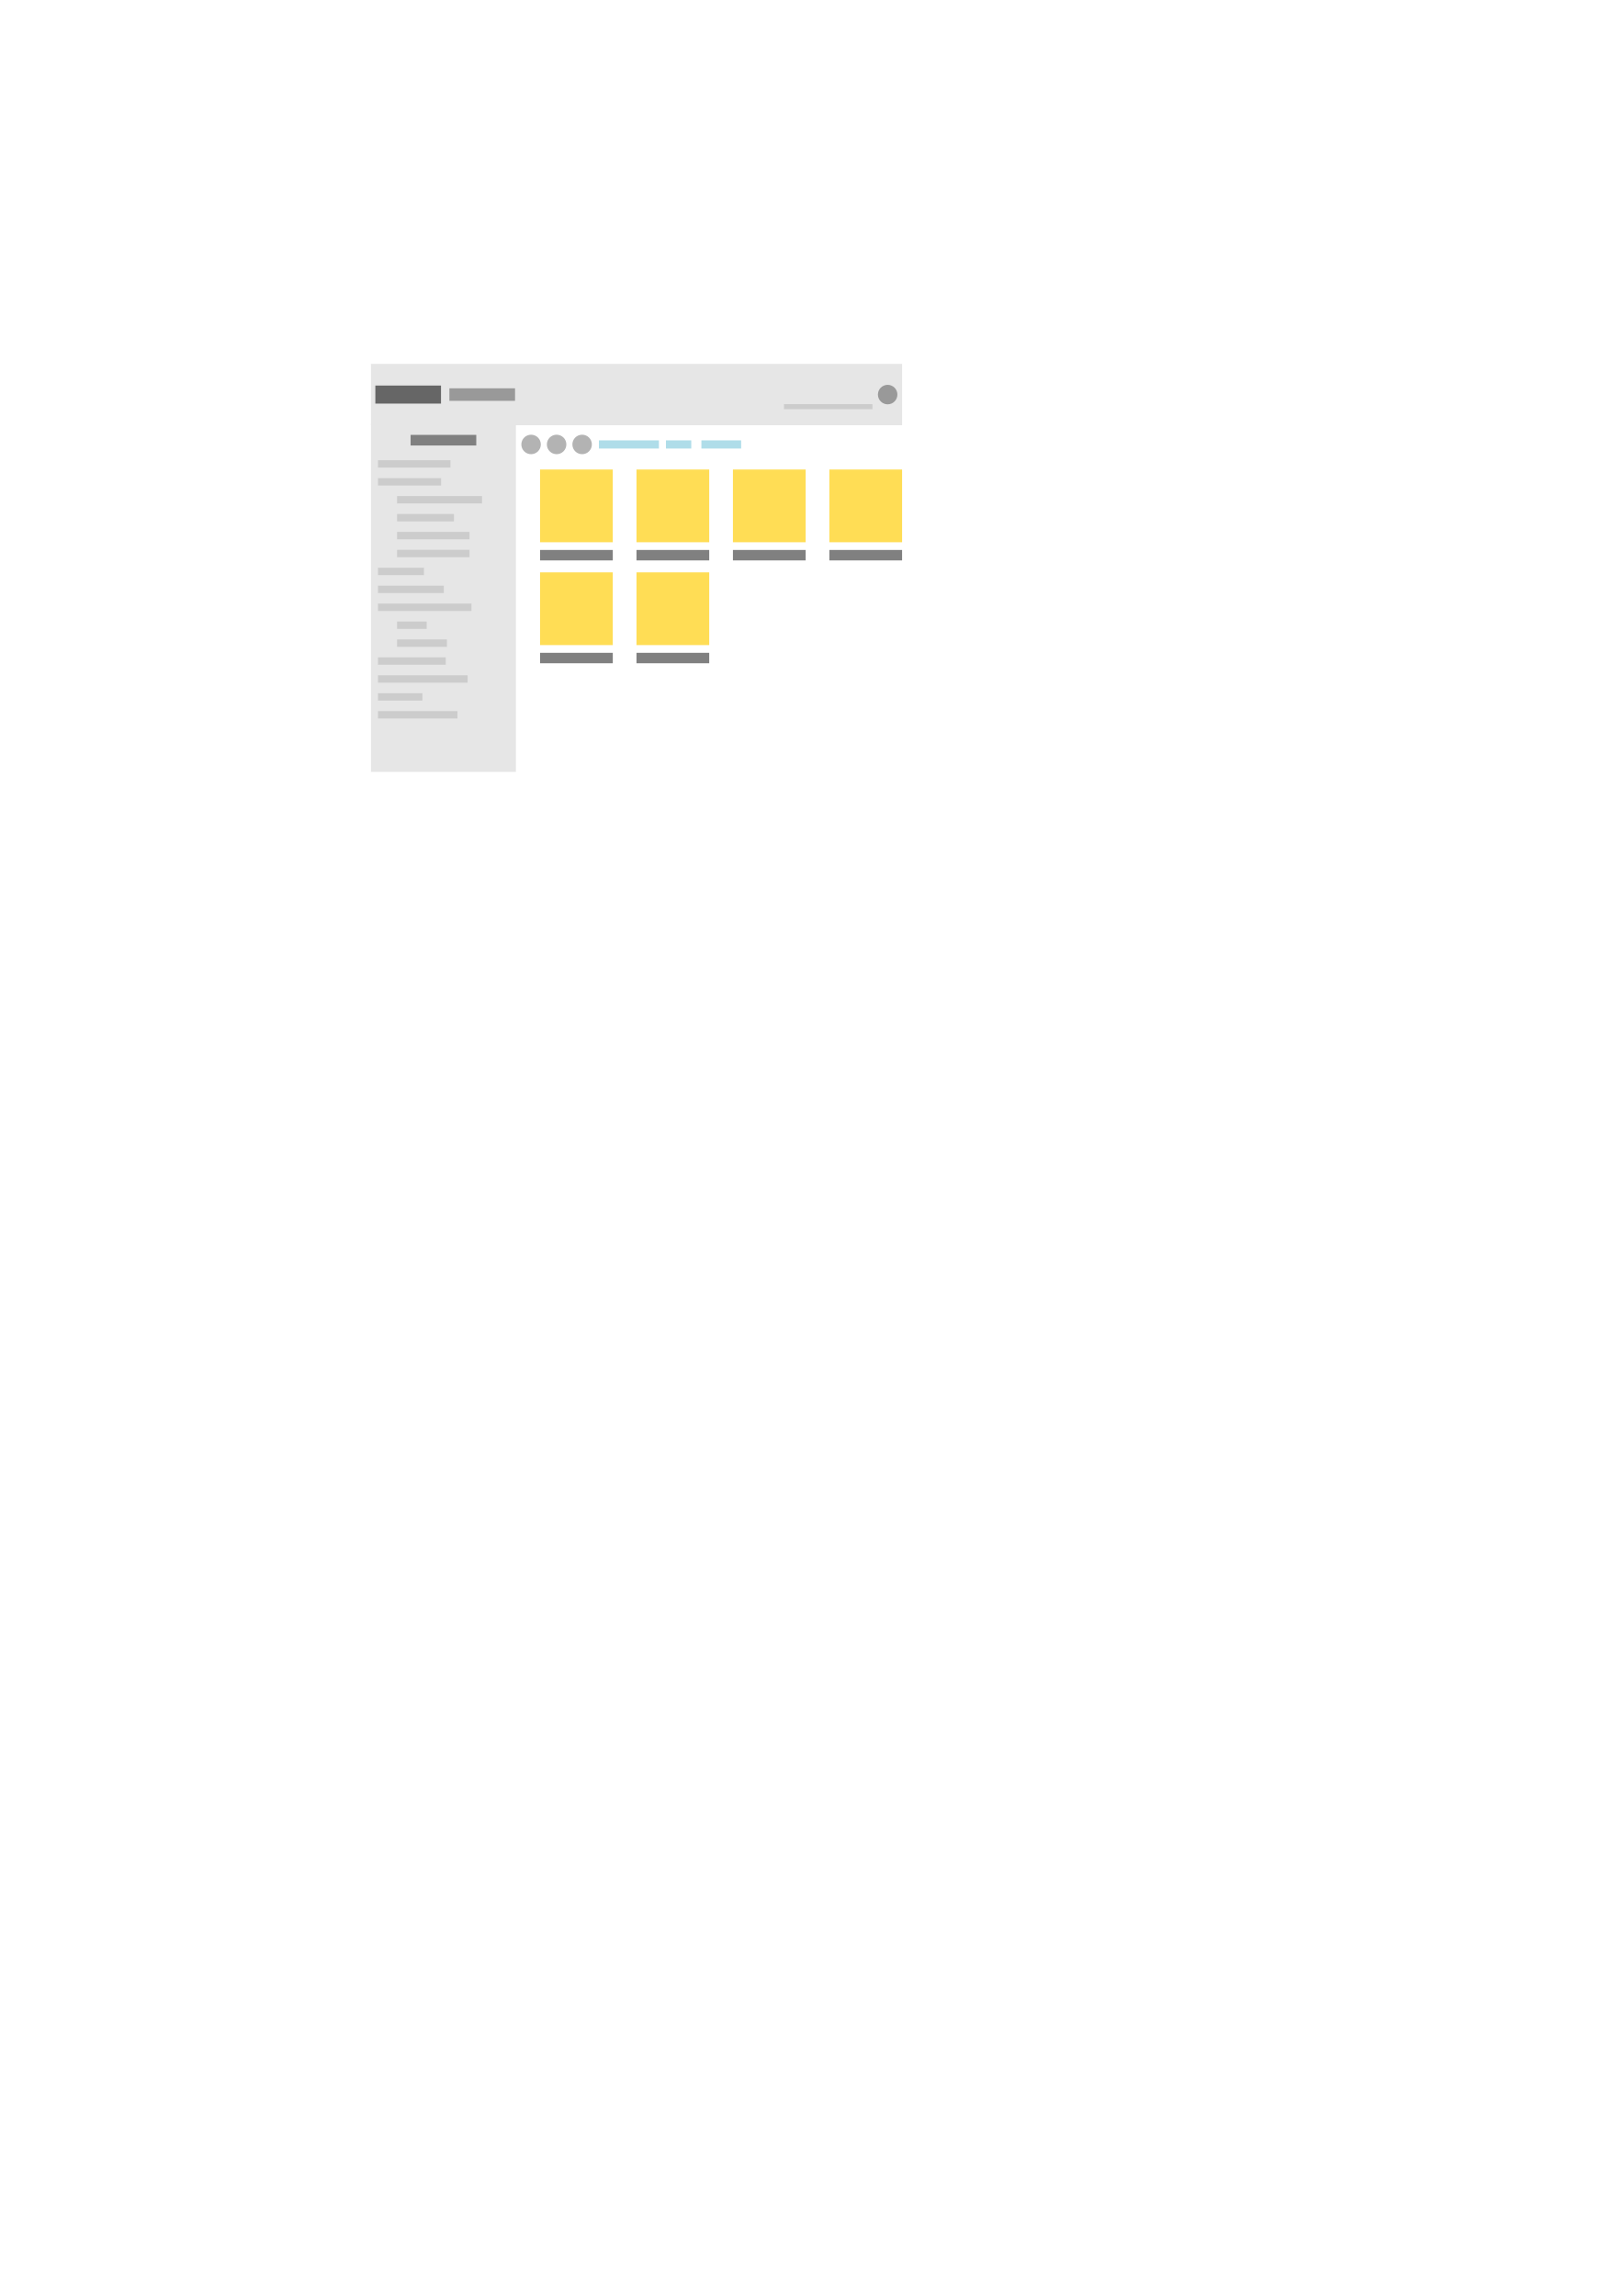
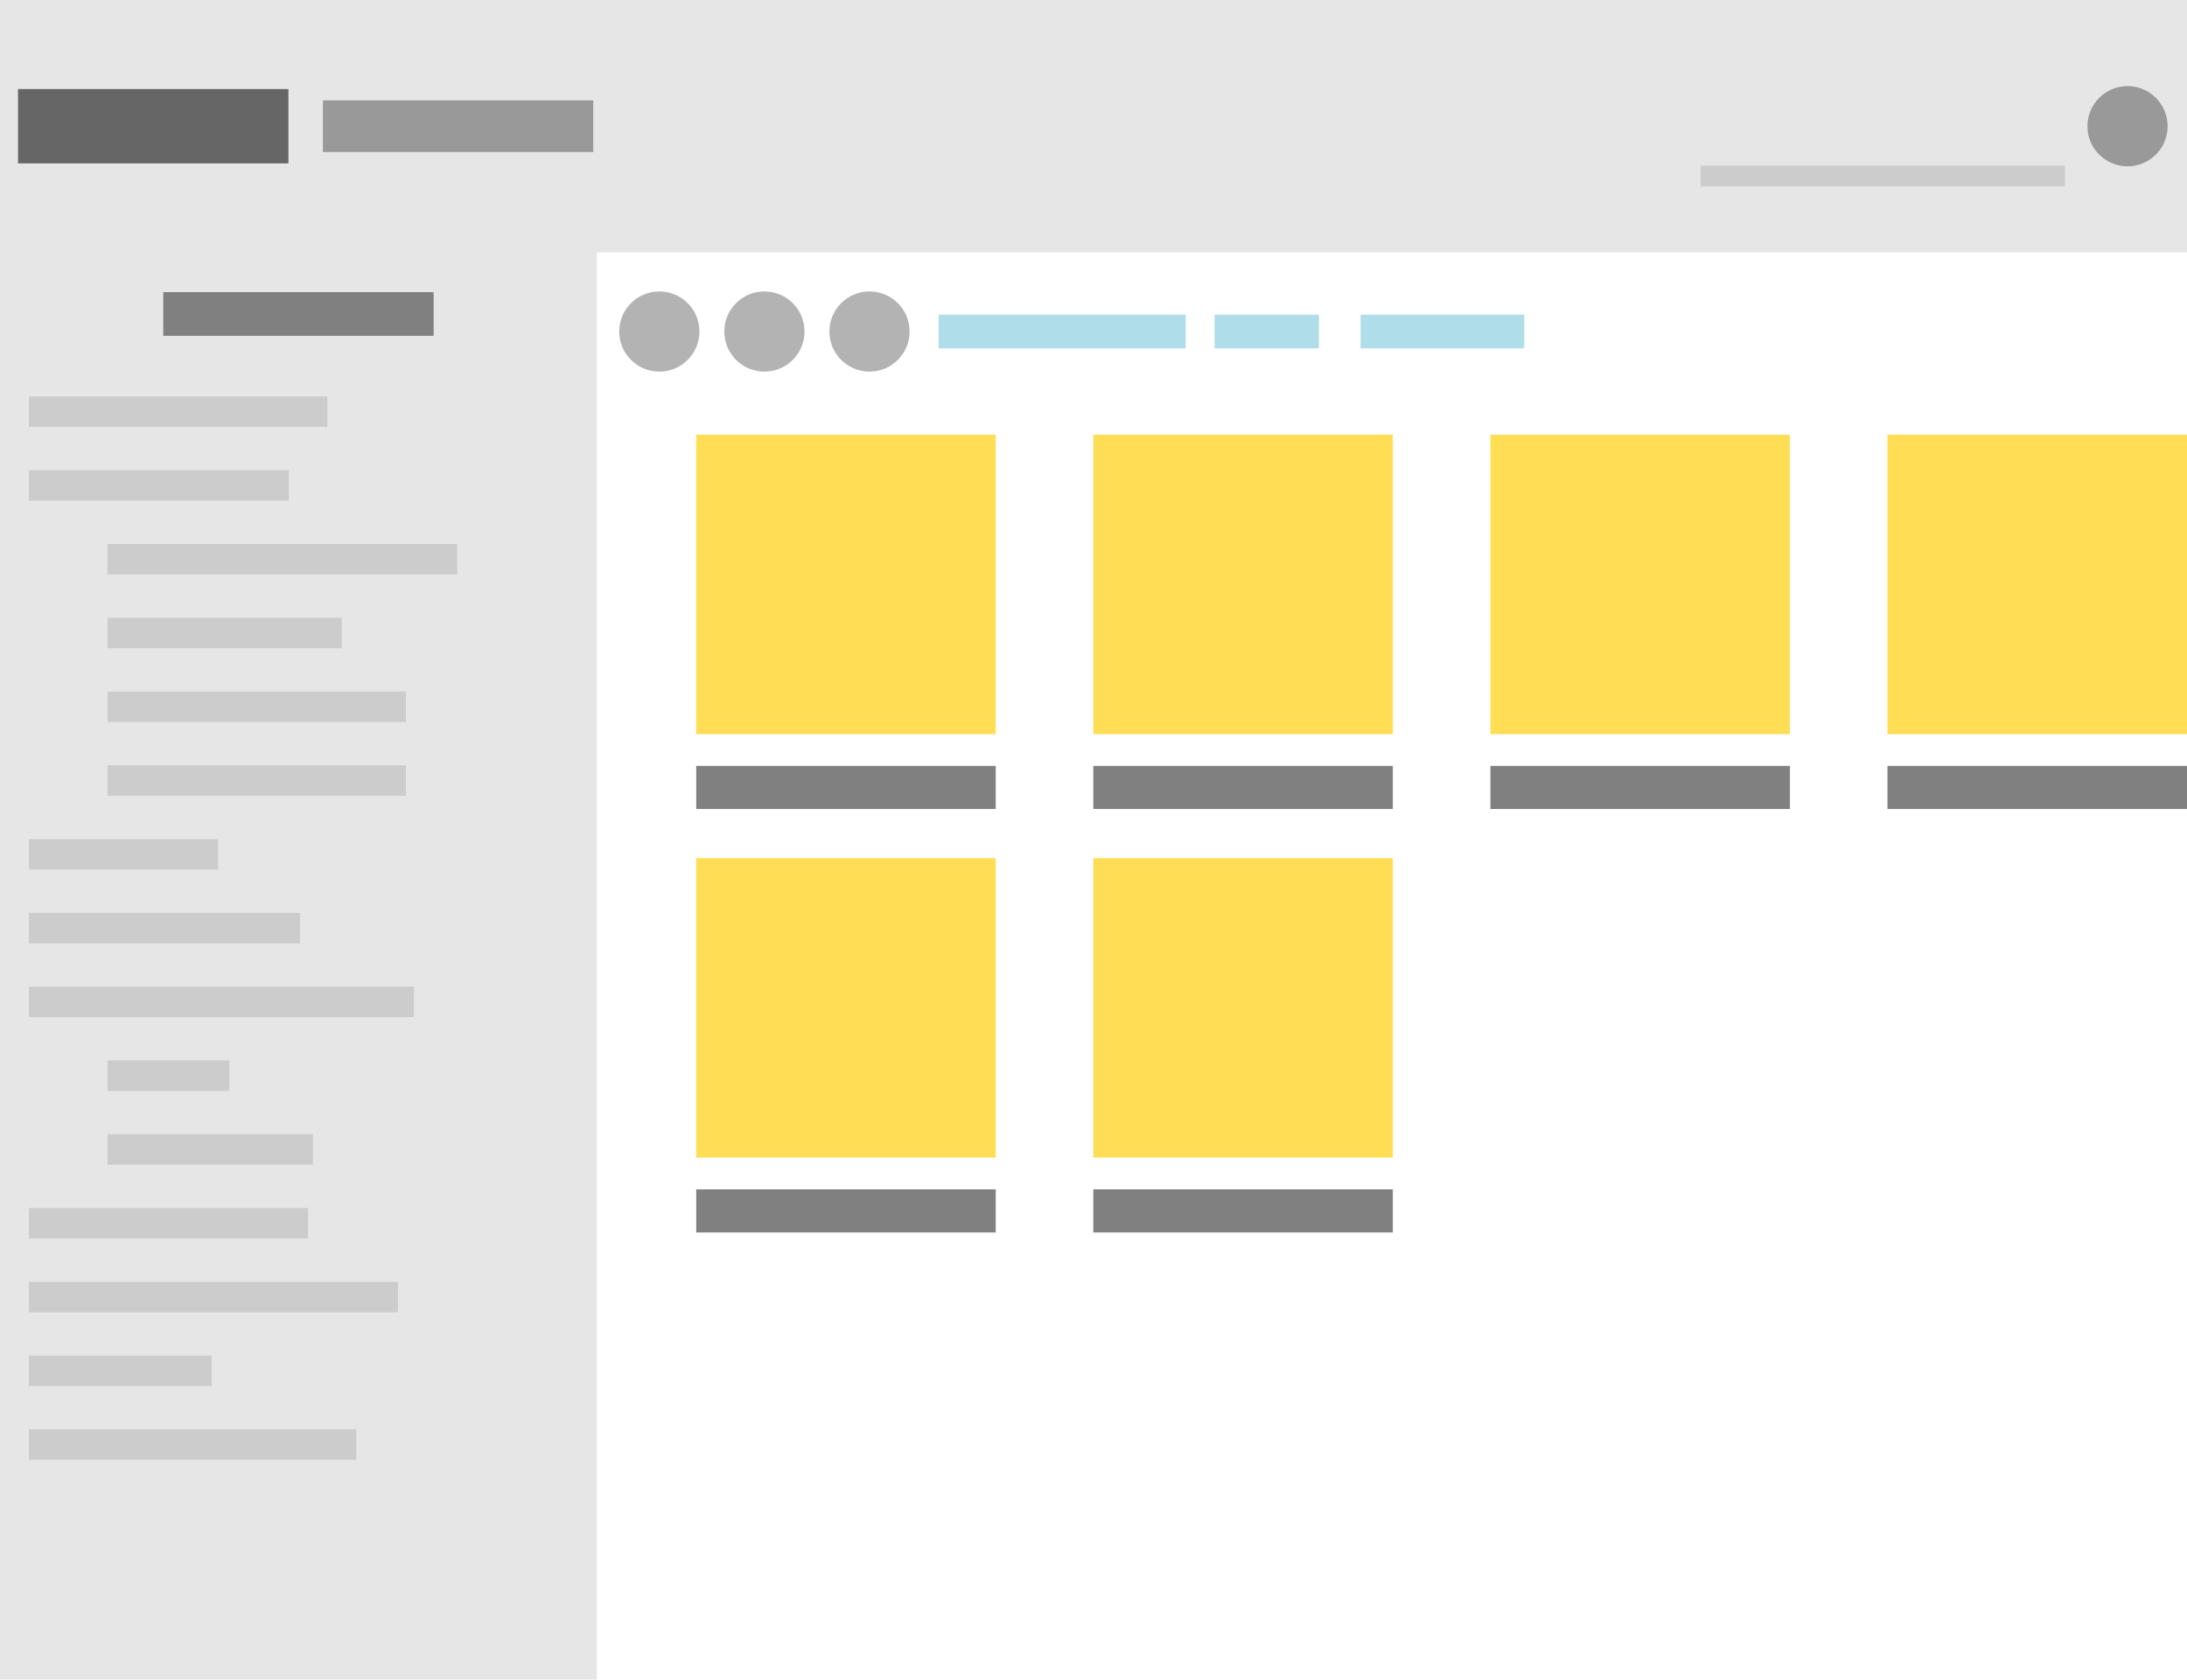
- <svg xmlns="http://www.w3.org/2000/svg" width="210mm" height="297mm" viewBox="0 0 744.094 1052.362" id="svg2" version="1.1">
+ <svg xmlns="http://www.w3.org/2000/svg" width="68.694mm" height="52.772mm" viewBox="0 0 243.405 186.989" id="svg2" version="1.1">
  <defs id="defs4" />
-   <g id="layer1">
+   <g id="layer1" transform="translate(-170,-166.8021)">
    <text xml:space="preserve" style="font-style:normal;font-weight:normal;font-size:57.698px;line-height:125%;font-family:sans-serif;letter-spacing:0px;word-spacing:0px;fill:#000000;fill-opacity:1;stroke:none;stroke-width:1px;stroke-linecap:butt;stroke-linejoin:miter;stroke-opacity:1" x="127.588" y="242.326" id="text7030">
      <tspan id="tspan7032" x="127.588" y="242.326" style="font-style:normal;font-variant:normal;font-weight:normal;font-stretch:normal;font-family:'Baloo Bhai';-inkscape-font-specification:'Baloo Bhai'" />
    </text>
    <rect style="opacity:1;fill:#e6e6e6;fill-opacity:1;stroke:none;stroke-width:1.5;stroke-linecap:square;stroke-linejoin:round;stroke-miterlimit:4;stroke-dasharray:none;stroke-opacity:1" id="rect7038" width="66.429" height="159.387" x="170" y="194.404" />
    <rect style="opacity:1;fill:#ffdd55;fill-opacity:1;stroke:none;stroke-width:1.5;stroke-linecap:square;stroke-linejoin:round;stroke-miterlimit:4;stroke-dasharray:none;stroke-opacity:1" id="rect7040" width="33.335" height="33.335" x="247.487" y="215.198" />
    <rect y="252.069" x="247.487" height="4.798" width="33.335" id="rect7066" style="opacity:1;fill:#808080;fill-opacity:1;stroke:none;stroke-width:1.5;stroke-linecap:square;stroke-linejoin:round;stroke-miterlimit:4;stroke-dasharray:none;stroke-opacity:1" />
    <rect y="215.198" x="291.682" height="33.335" width="33.335" id="rect7074" style="opacity:1;fill:#ffdd55;fill-opacity:1;stroke:none;stroke-width:1.5;stroke-linecap:square;stroke-linejoin:round;stroke-miterlimit:4;stroke-dasharray:none;stroke-opacity:1" />
    <rect style="opacity:1;fill:#808080;fill-opacity:1;stroke:none;stroke-width:1.5;stroke-linecap:square;stroke-linejoin:round;stroke-miterlimit:4;stroke-dasharray:none;stroke-opacity:1" id="rect7076" width="33.335" height="4.798" x="291.682" y="252.069" />
    <rect style="opacity:1;fill:#ffdd55;fill-opacity:1;stroke:none;stroke-width:1.5;stroke-linecap:square;stroke-linejoin:round;stroke-miterlimit:4;stroke-dasharray:none;stroke-opacity:1" id="rect7080" width="33.335" height="33.335" x="335.876" y="215.198" />
    <rect y="252.069" x="335.876" height="4.798" width="33.335" id="rect7082" style="opacity:1;fill:#808080;fill-opacity:1;stroke:none;stroke-width:1.5;stroke-linecap:square;stroke-linejoin:round;stroke-miterlimit:4;stroke-dasharray:none;stroke-opacity:1" />
    <rect y="215.198" x="380.07" height="33.335" width="33.335" id="rect7086" style="opacity:1;fill:#ffdd55;fill-opacity:1;stroke:none;stroke-width:1.5;stroke-linecap:square;stroke-linejoin:round;stroke-miterlimit:4;stroke-dasharray:none;stroke-opacity:1" />
    <rect style="opacity:1;fill:#808080;fill-opacity:1;stroke:none;stroke-width:1.5;stroke-linecap:square;stroke-linejoin:round;stroke-miterlimit:4;stroke-dasharray:none;stroke-opacity:1" id="rect7088" width="33.335" height="4.798" x="380.07" y="252.069" />
    <rect y="262.341" x="247.487" height="33.335" width="33.335" id="rect7108" style="opacity:1;fill:#ffdd55;fill-opacity:1;stroke:none;stroke-width:1.5;stroke-linecap:square;stroke-linejoin:round;stroke-miterlimit:4;stroke-dasharray:none;stroke-opacity:1" />
    <rect style="opacity:1;fill:#808080;fill-opacity:1;stroke:none;stroke-width:1.5;stroke-linecap:square;stroke-linejoin:round;stroke-miterlimit:4;stroke-dasharray:none;stroke-opacity:1" id="rect7110" width="33.335" height="4.798" x="247.487" y="299.212" />
    <rect style="opacity:1;fill:#ffdd55;fill-opacity:1;stroke:none;stroke-width:1.5;stroke-linecap:square;stroke-linejoin:round;stroke-miterlimit:4;stroke-dasharray:none;stroke-opacity:1" id="rect7114" width="33.335" height="33.335" x="291.682" y="262.341" />
    <rect y="299.212" x="291.682" height="4.798" width="33.335" id="rect7116" style="opacity:1;fill:#808080;fill-opacity:1;stroke:none;stroke-width:1.5;stroke-linecap:square;stroke-linejoin:round;stroke-miterlimit:4;stroke-dasharray:none;stroke-opacity:1" />
    <rect style="opacity:1;fill:#e6e6e6;fill-opacity:1;stroke:none;stroke-width:1.5;stroke-linecap:square;stroke-linejoin:round;stroke-miterlimit:4;stroke-dasharray:none;stroke-opacity:1" id="rect7142" width="243.405" height="28.102" x="170" y="166.802" />
    <rect style="opacity:1;fill:#666666;fill-opacity:1;stroke:none;stroke-width:1.5;stroke-linecap:square;stroke-linejoin:round;stroke-miterlimit:4;stroke-dasharray:none;stroke-opacity:1" id="rect7144" width="30.093" height="8.276" x="172.006" y="176.715" />
    <rect y="177.978" x="205.935" height="5.75" width="30.093" id="rect7148" style="opacity:1;fill:#999999;fill-opacity:1;stroke:none;stroke-width:1.5;stroke-linecap:square;stroke-linejoin:round;stroke-miterlimit:4;stroke-dasharray:none;stroke-opacity:1" />
    <circle style="opacity:1;fill:#999999;fill-opacity:1;stroke:none;stroke-width:1.5;stroke-linecap:square;stroke-linejoin:round;stroke-miterlimit:4;stroke-dasharray:none;stroke-opacity:1" id="path7150" cx="406.786" cy="180.853" r="4.464" />
    <rect style="opacity:1;fill:#cccccc;fill-opacity:1;stroke:none;stroke-width:1.5;stroke-linecap:square;stroke-linejoin:round;stroke-miterlimit:4;stroke-dasharray:none;stroke-opacity:1" id="rect7152" width="40.546" height="2.321" x="359.275" y="185.232" />
    <rect style="opacity:1;fill:#cccccc;fill-opacity:1;stroke:none;stroke-width:1.5;stroke-linecap:square;stroke-linejoin:round;stroke-miterlimit:4;stroke-dasharray:none;stroke-opacity:1" id="rect7154" width="33.214" height="3.393" x="173.214" y="210.934" />
    <rect y="219.148" x="173.214" height="3.393" width="28.929" id="rect7156" style="opacity:1;fill:#cccccc;fill-opacity:1;stroke:none;stroke-width:1.5;stroke-linecap:square;stroke-linejoin:round;stroke-miterlimit:4;stroke-dasharray:none;stroke-opacity:1" />
    <rect style="opacity:1;fill:#cccccc;fill-opacity:1;stroke:none;stroke-width:1.5;stroke-linecap:square;stroke-linejoin:round;stroke-miterlimit:4;stroke-dasharray:none;stroke-opacity:1" id="rect7158" width="38.929" height="3.393" x="181.964" y="227.362" />
    <rect y="235.576" x="181.964" height="3.393" width="26.071" id="rect7160" style="opacity:1;fill:#cccccc;fill-opacity:1;stroke:none;stroke-width:1.5;stroke-linecap:square;stroke-linejoin:round;stroke-miterlimit:4;stroke-dasharray:none;stroke-opacity:1" />
    <rect style="opacity:1;fill:#cccccc;fill-opacity:1;stroke:none;stroke-width:1.5;stroke-linecap:square;stroke-linejoin:round;stroke-miterlimit:4;stroke-dasharray:none;stroke-opacity:1" id="rect7162" width="33.214" height="3.393" x="181.964" y="243.791" />
    <rect y="252.005" x="181.964" height="3.393" width="33.214" id="rect7166" style="opacity:1;fill:#cccccc;fill-opacity:1;stroke:none;stroke-width:1.5;stroke-linecap:square;stroke-linejoin:round;stroke-miterlimit:4;stroke-dasharray:none;stroke-opacity:1" />
    <rect style="opacity:1;fill:#cccccc;fill-opacity:1;stroke:none;stroke-width:1.5;stroke-linecap:square;stroke-linejoin:round;stroke-miterlimit:4;stroke-dasharray:none;stroke-opacity:1" id="rect7168" width="21.071" height="3.393" x="173.214" y="260.219" />
    <rect y="268.434" x="173.214" height="3.393" width="30.179" id="rect7170" style="opacity:1;fill:#cccccc;fill-opacity:1;stroke:none;stroke-width:1.5;stroke-linecap:square;stroke-linejoin:round;stroke-miterlimit:4;stroke-dasharray:none;stroke-opacity:1" />
    <rect style="opacity:1;fill:#cccccc;fill-opacity:1;stroke:none;stroke-width:1.5;stroke-linecap:square;stroke-linejoin:round;stroke-miterlimit:4;stroke-dasharray:none;stroke-opacity:1" id="rect7172" width="42.857" height="3.393" x="173.214" y="276.648" />
    <rect y="284.862" x="181.964" height="3.393" width="13.571" id="rect7176" style="opacity:1;fill:#cccccc;fill-opacity:1;stroke:none;stroke-width:1.5;stroke-linecap:square;stroke-linejoin:round;stroke-miterlimit:4;stroke-dasharray:none;stroke-opacity:1" />
    <rect style="opacity:1;fill:#cccccc;fill-opacity:1;stroke:none;stroke-width:1.5;stroke-linecap:square;stroke-linejoin:round;stroke-miterlimit:4;stroke-dasharray:none;stroke-opacity:1" id="rect7178" width="22.857" height="3.393" x="181.964" y="293.077" />
    <rect y="301.291" x="173.214" height="3.393" width="31.071" id="rect7180" style="opacity:1;fill:#cccccc;fill-opacity:1;stroke:none;stroke-width:1.5;stroke-linecap:square;stroke-linejoin:round;stroke-miterlimit:4;stroke-dasharray:none;stroke-opacity:1" />
    <rect style="opacity:1;fill:#cccccc;fill-opacity:1;stroke:none;stroke-width:1.5;stroke-linecap:square;stroke-linejoin:round;stroke-miterlimit:4;stroke-dasharray:none;stroke-opacity:1" id="rect7182" width="41.071" height="3.393" x="173.214" y="309.505" />
    <rect y="317.719" x="173.214" height="3.393" width="20.357" id="rect7184" style="opacity:1;fill:#cccccc;fill-opacity:1;stroke:none;stroke-width:1.5;stroke-linecap:square;stroke-linejoin:round;stroke-miterlimit:4;stroke-dasharray:none;stroke-opacity:1" />
    <rect style="opacity:1;fill:#cccccc;fill-opacity:1;stroke:none;stroke-width:1.5;stroke-linecap:square;stroke-linejoin:round;stroke-miterlimit:4;stroke-dasharray:none;stroke-opacity:1" id="rect7186" width="36.429" height="3.393" x="173.214" y="325.934" />
    <rect y="199.326" x="188.168" height="4.866" width="30.093" id="rect7188" style="opacity:1;fill:#808080;fill-opacity:1;stroke:none;stroke-width:1.5;stroke-linecap:square;stroke-linejoin:round;stroke-miterlimit:4;stroke-dasharray:none;stroke-opacity:1" />
    <circle r="4.464" cy="203.71" cx="243.38" id="circle7211" style="opacity:1;fill:#b3b3b3;fill-opacity:1;stroke:none;stroke-width:1.5;stroke-linecap:square;stroke-linejoin:round;stroke-miterlimit:4;stroke-dasharray:none;stroke-opacity:1" />
    <circle style="opacity:1;fill:#b3b3b3;fill-opacity:1;stroke:none;stroke-width:1.5;stroke-linecap:square;stroke-linejoin:round;stroke-miterlimit:4;stroke-dasharray:none;stroke-opacity:1" id="circle7213" cx="255.077" cy="203.71" r="4.464" />
    <circle r="4.464" cy="203.71" cx="266.773" id="circle7215" style="opacity:1;fill:#b3b3b3;fill-opacity:1;stroke:none;stroke-width:1.5;stroke-linecap:square;stroke-linejoin:round;stroke-miterlimit:4;stroke-dasharray:none;stroke-opacity:1" />
    <rect style="opacity:1;fill:#afdde9;fill-opacity:1;stroke:none;stroke-width:1.5;stroke-linecap:square;stroke-linejoin:round;stroke-miterlimit:4;stroke-dasharray:none;stroke-opacity:1" id="rect7217" width="27.5" height="3.75" x="274.464" y="201.835" />
    <rect y="201.835" x="321.429" height="3.75" width="18.214" id="rect7219" style="opacity:1;fill:#afdde9;fill-opacity:1;stroke:none;stroke-width:1.5;stroke-linecap:square;stroke-linejoin:round;stroke-miterlimit:4;stroke-dasharray:none;stroke-opacity:1" />
    <rect style="opacity:1;fill:#afdde9;fill-opacity:1;stroke:none;stroke-width:1.5;stroke-linecap:square;stroke-linejoin:round;stroke-miterlimit:4;stroke-dasharray:none;stroke-opacity:1" id="rect7221" width="11.607" height="3.75" x="305.179" y="201.835" />
  </g>
</svg>
